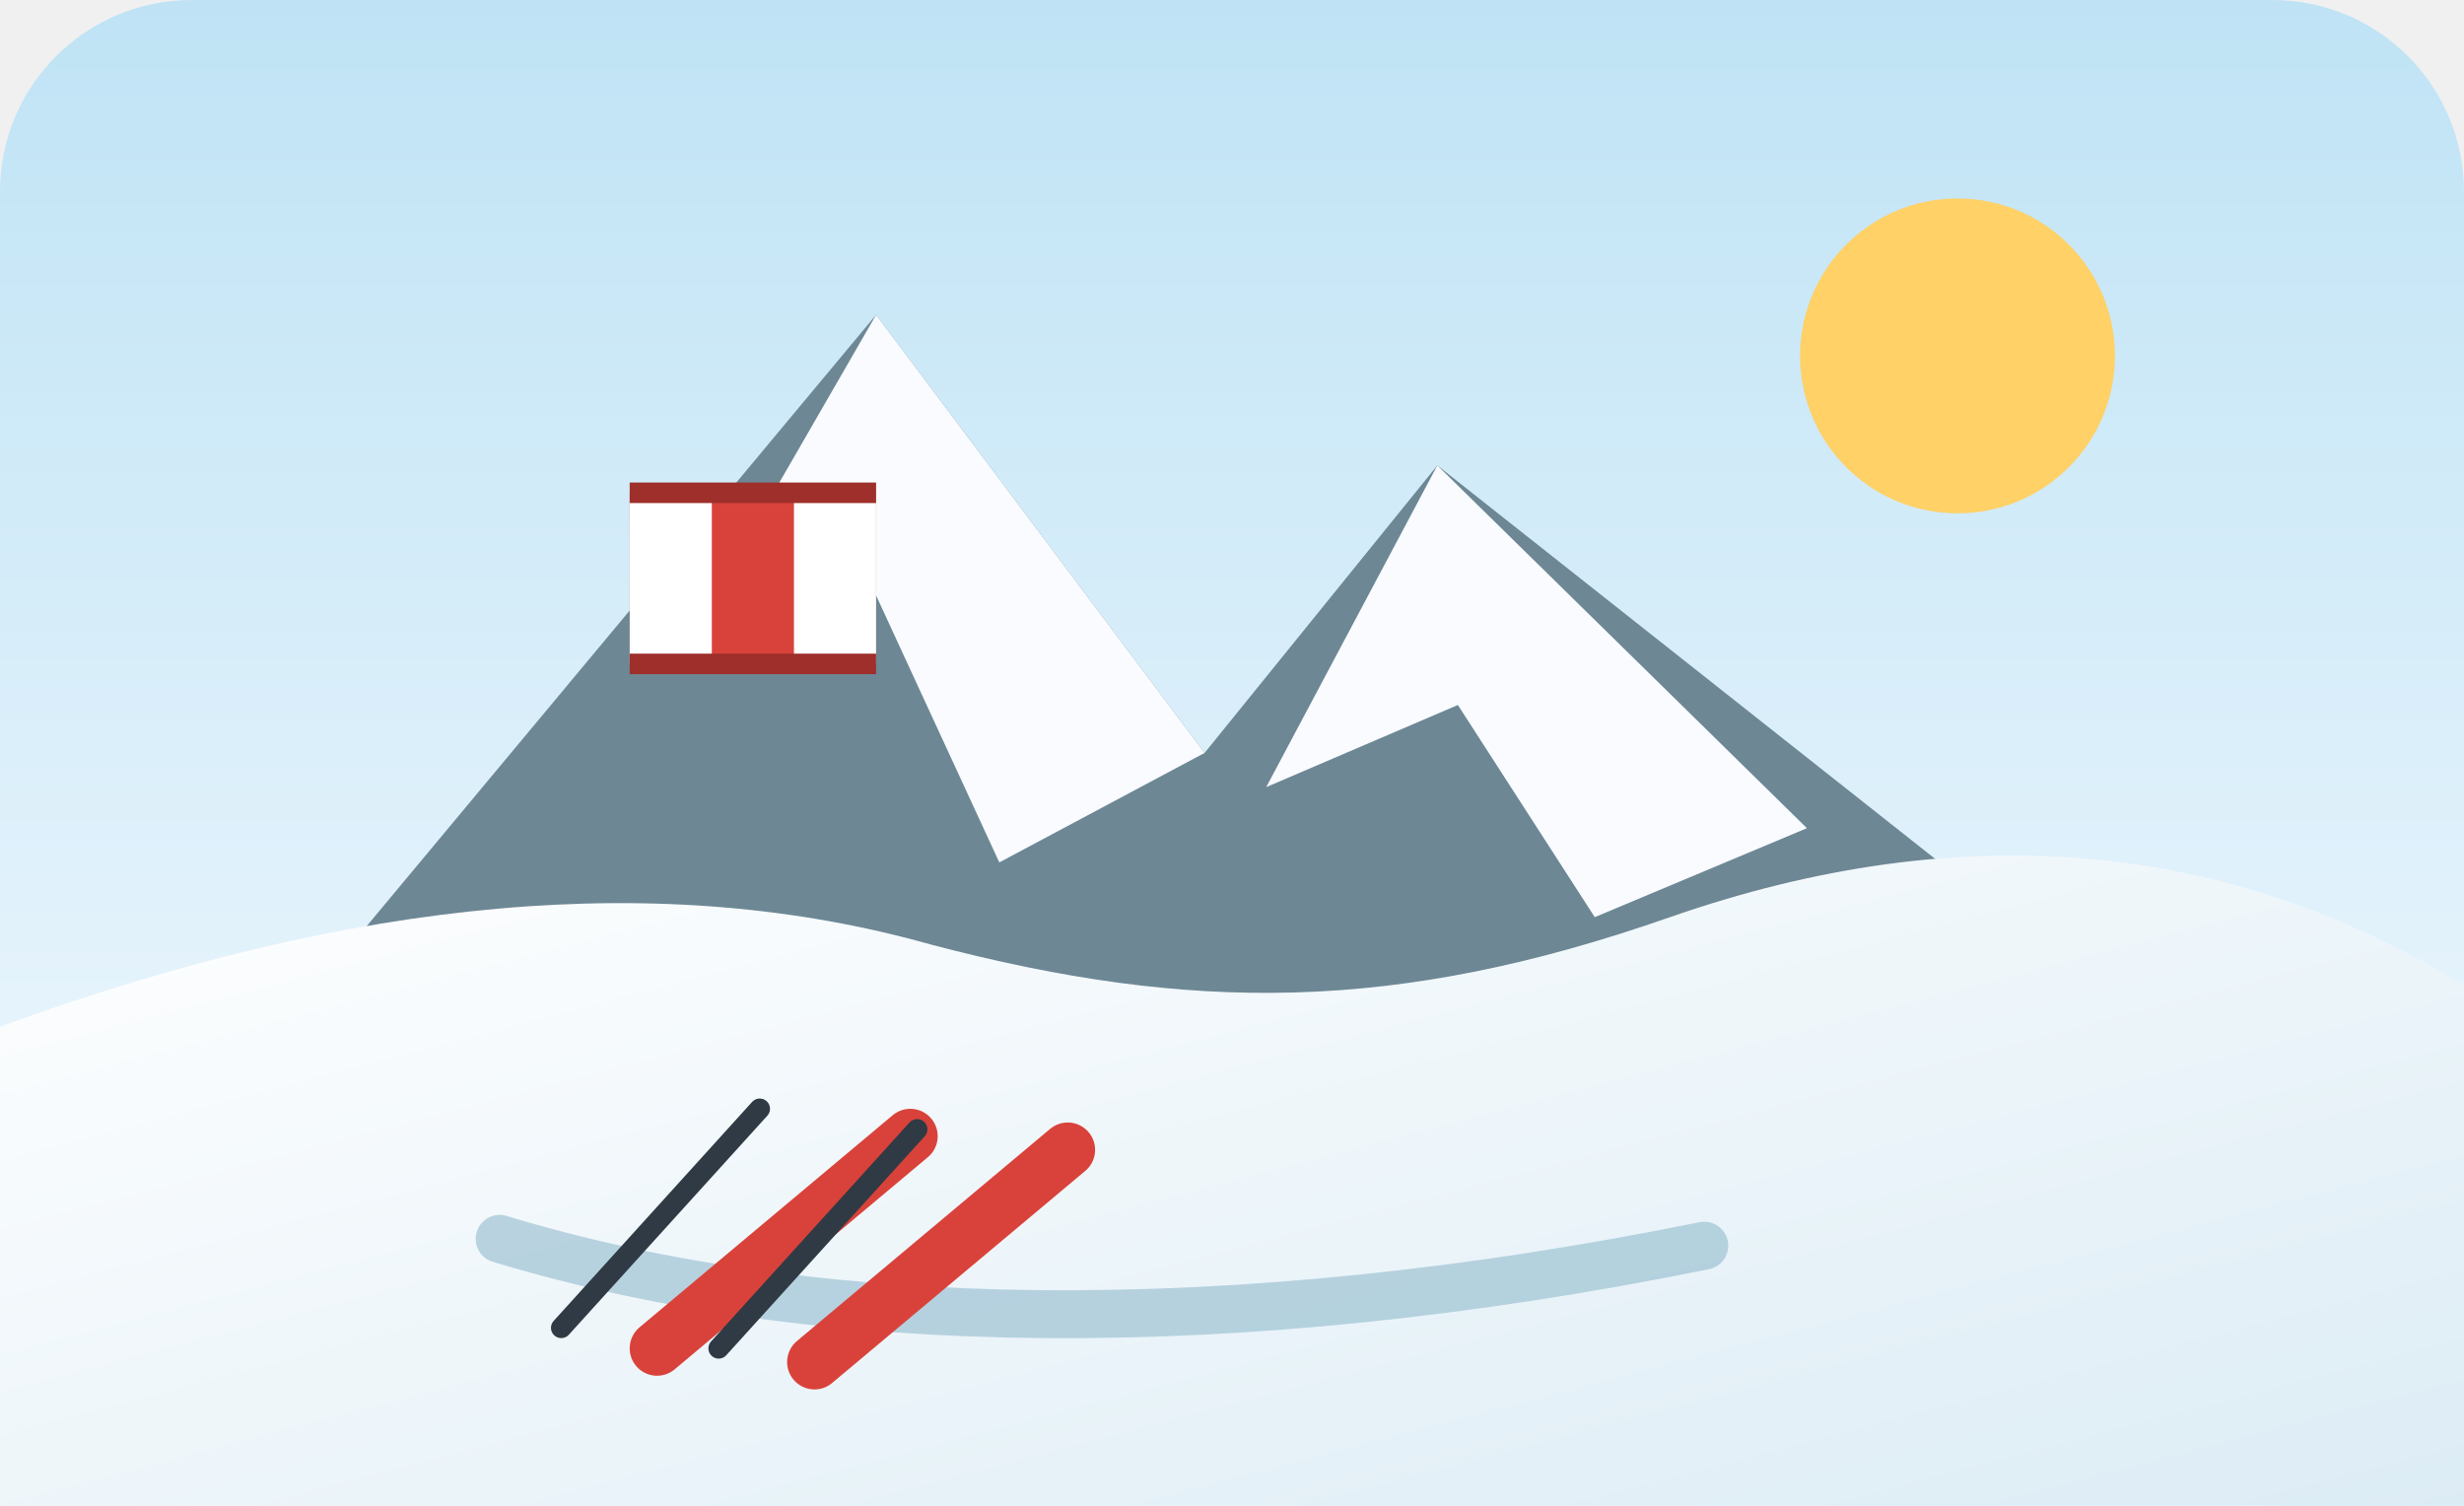
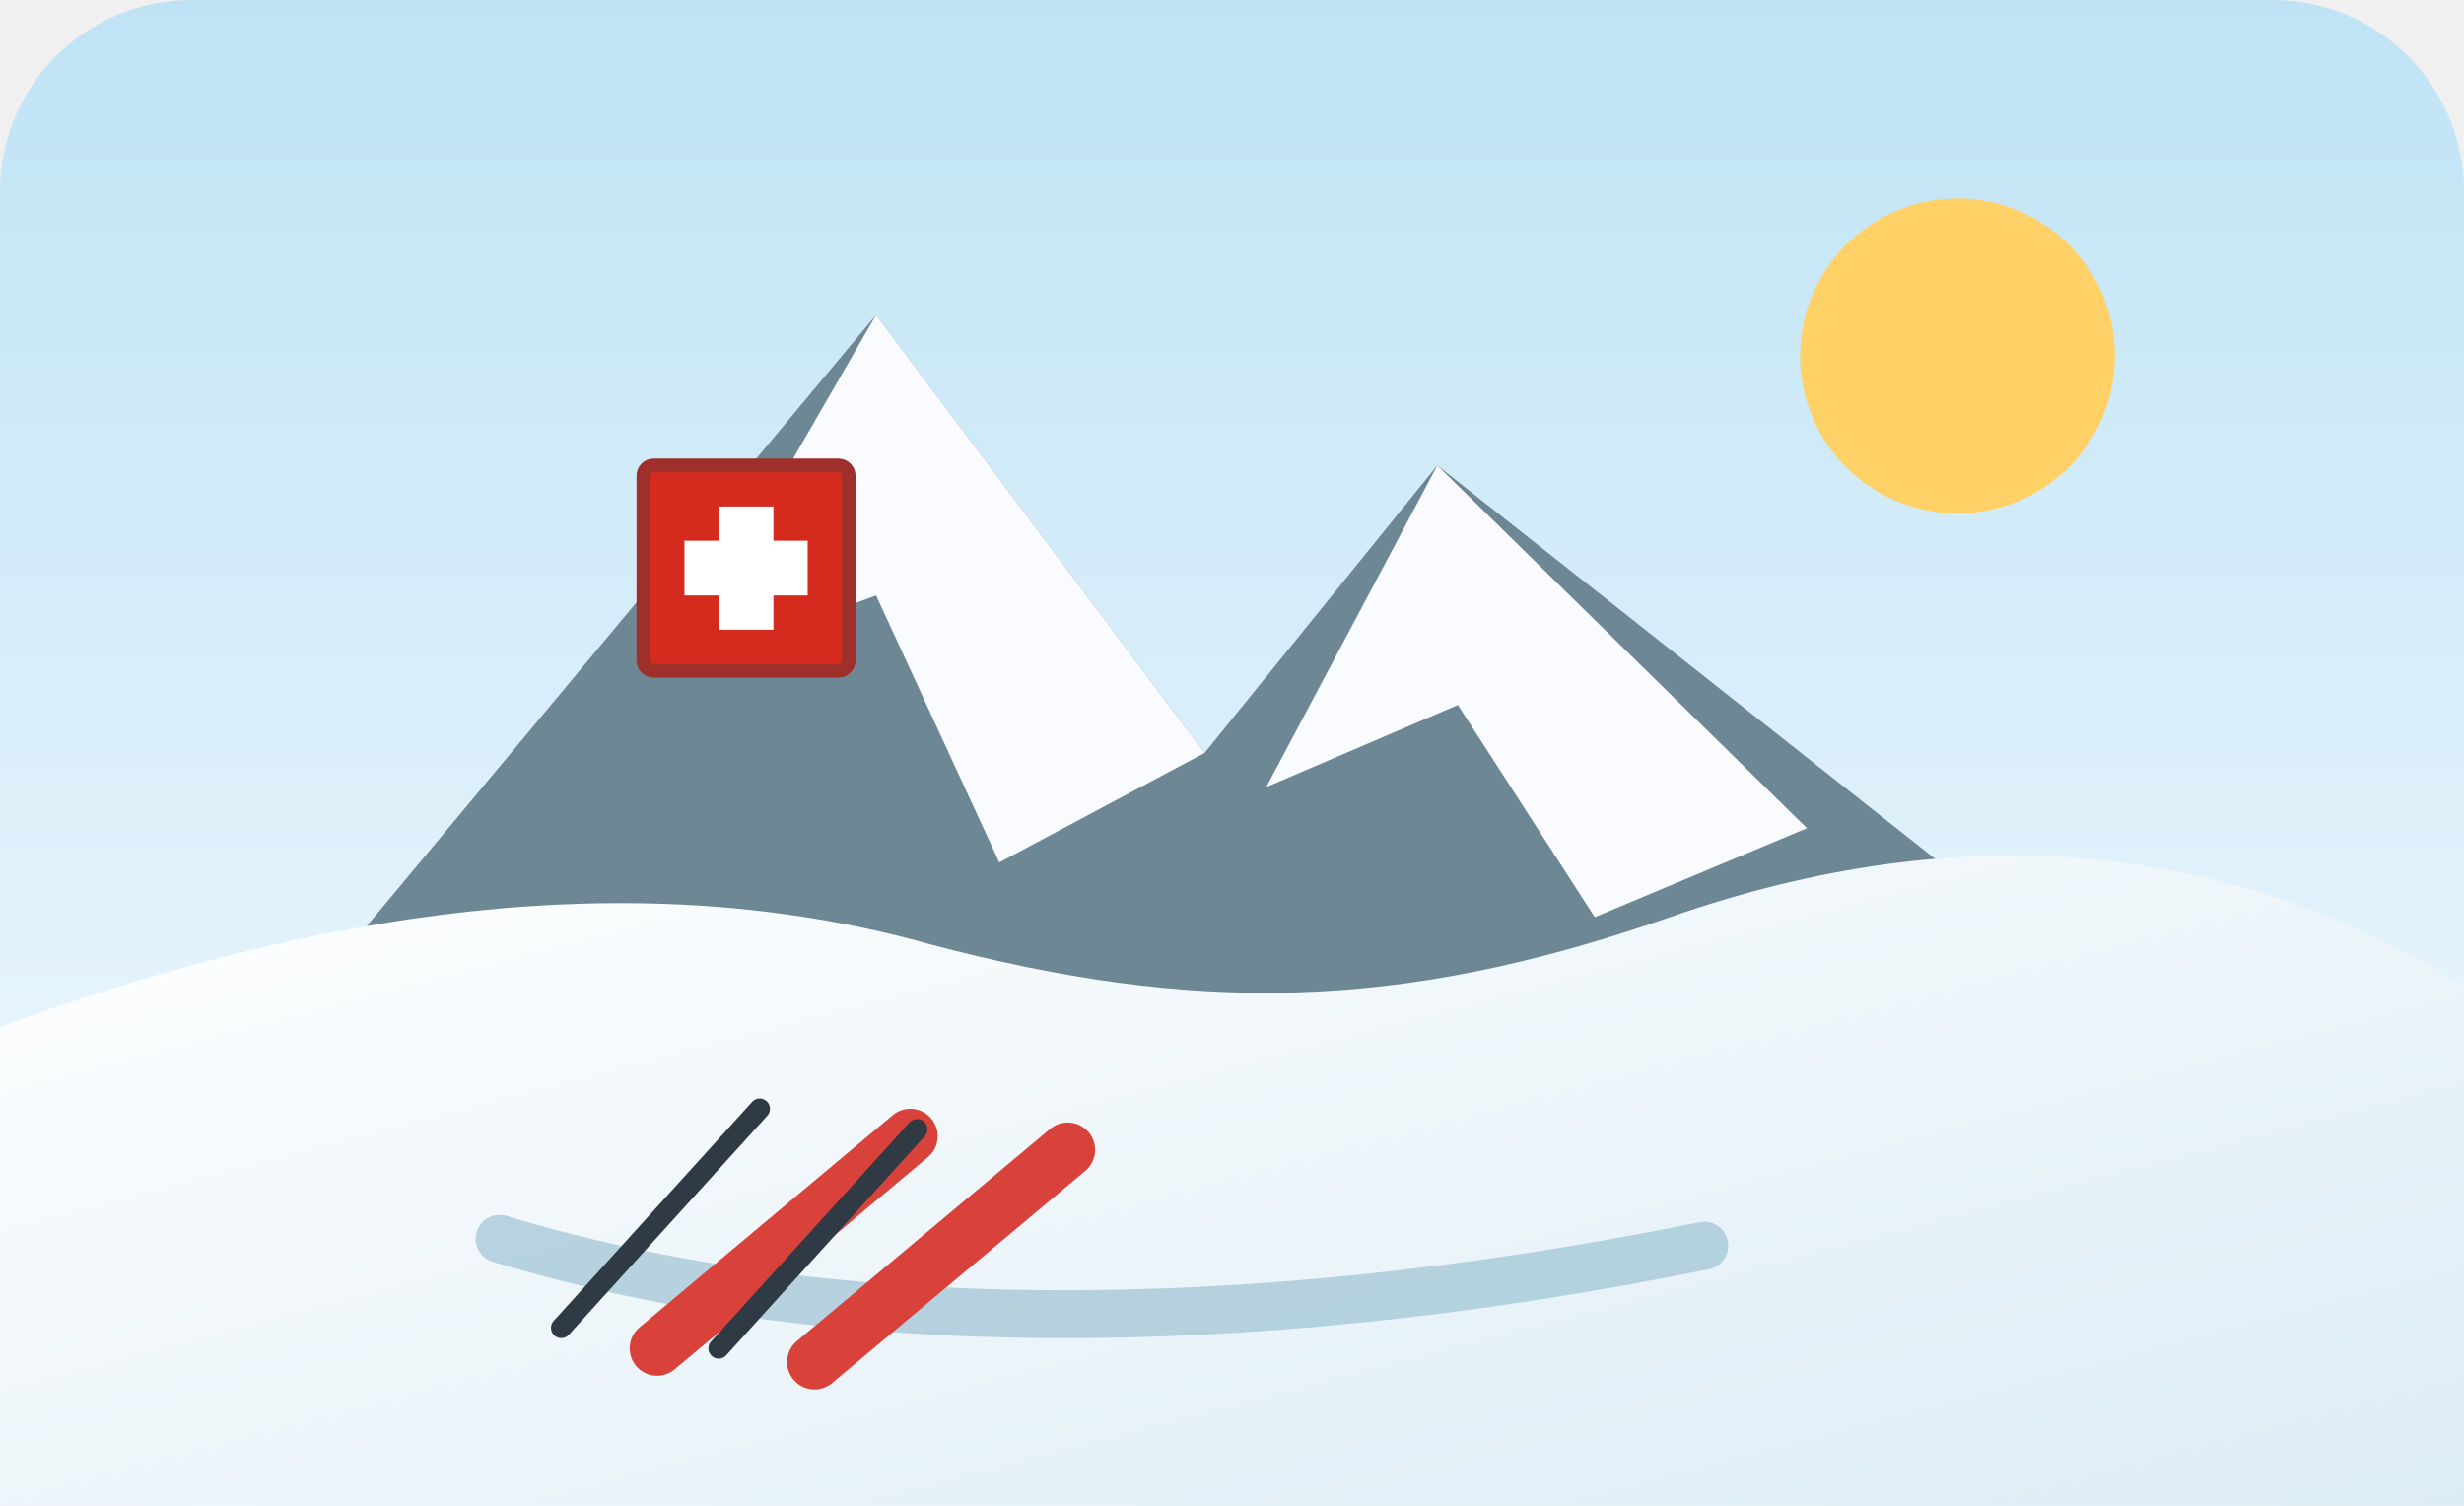
<svg xmlns="http://www.w3.org/2000/svg" viewBox="0 0 360 220" role="img" aria-labelledby="title desc">
  <defs>
    <linearGradient id="sky" x1="0" x2="0" y1="0" y2="1">
      <stop offset="0" stop-color="#bfe3f5" />
      <stop offset="1" stop-color="#f7fbff" />
    </linearGradient>
    <linearGradient id="snow" x1="0" x2="1" y1="0" y2="1">
      <stop offset="0" stop-color="#ffffff" />
      <stop offset="1" stop-color="#dcecf5" />
    </linearGradient>
  </defs>
  <rect width="360" height="220" rx="28" fill="url(#sky)" />
  <circle cx="286" cy="52" r="23" fill="#ffd166" />
  <path d="M28 166 128 46l48 64 34-42 124 98Z" fill="#6d8795" />
  <path d="M128 46 98 98l30-11 18 39 30-16Zm82 22-25 47 28-12 20 31 31-13Z" fill="#f9fbff" />
  <path d="M0 150c52-19 97-23 136-12 38 10 68 10 108-4 43-15 82-11 116 10v76H0Z" fill="url(#snow)" />
  <path d="M73 181c46 14 107 15 176 1" fill="none" stroke="#88b4c9" stroke-width="7" stroke-linecap="round" opacity=".55" />
  <path d="M133 166 96 197M156 168l-37 31" fill="none" stroke="#d9423a" stroke-width="8" stroke-linecap="round" />
  <path d="M111 162 82 194M134 165l-29 32" fill="none" stroke="#2f3a45" stroke-width="3" stroke-linecap="round" />
-   <path d="M92 72h36v25H92z" fill="#d9423a" />
-   <path d="M92 72h12v25H92zM116 72h12v25h-12z" fill="#ffffff" />
-   <path d="M92 72h36M92 97h36" fill="none" stroke="#9e2f2b" stroke-width="3" />
+   <rect x="94" y="68" width="30" height="30" rx="1.5" fill="#d52b1e" />
+   <path d="M105 74h8v18h-8zM100 79h18v8h-18z" fill="#ffffff" />
+   <rect x="94" y="68" width="30" height="30" rx="1.5" fill="none" stroke="#9e2f2b" stroke-width="2" />
</svg>
